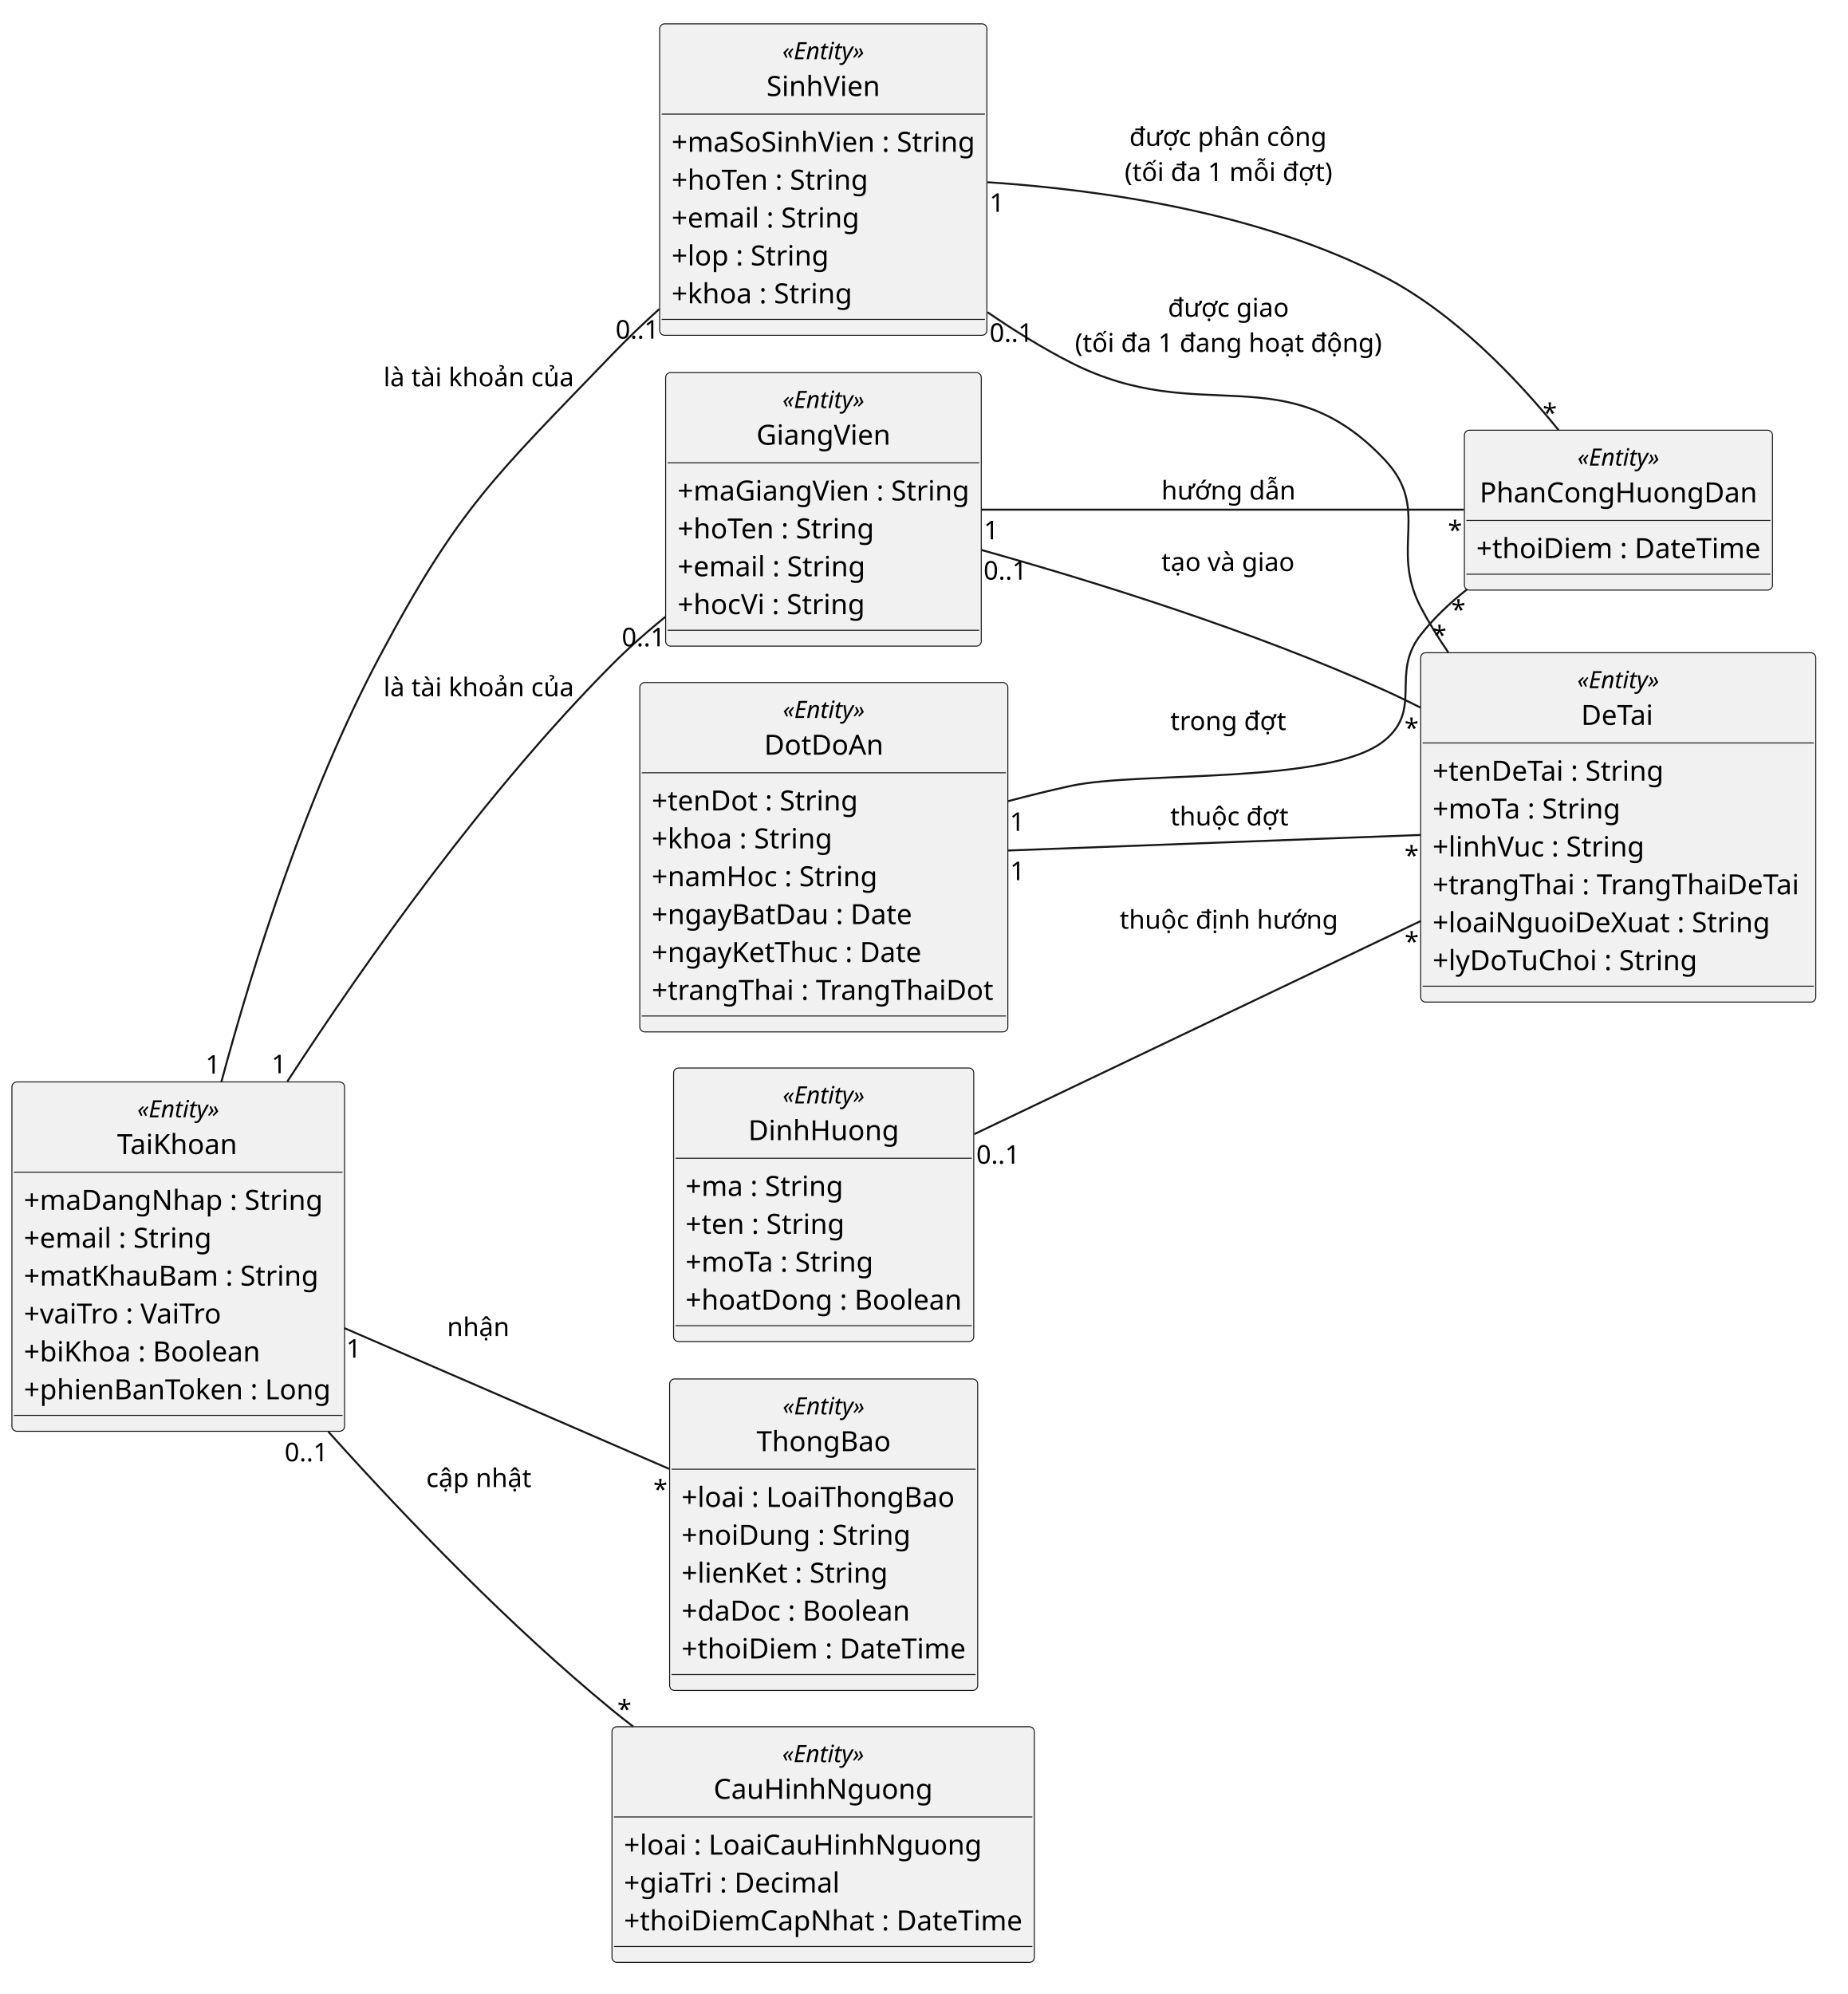
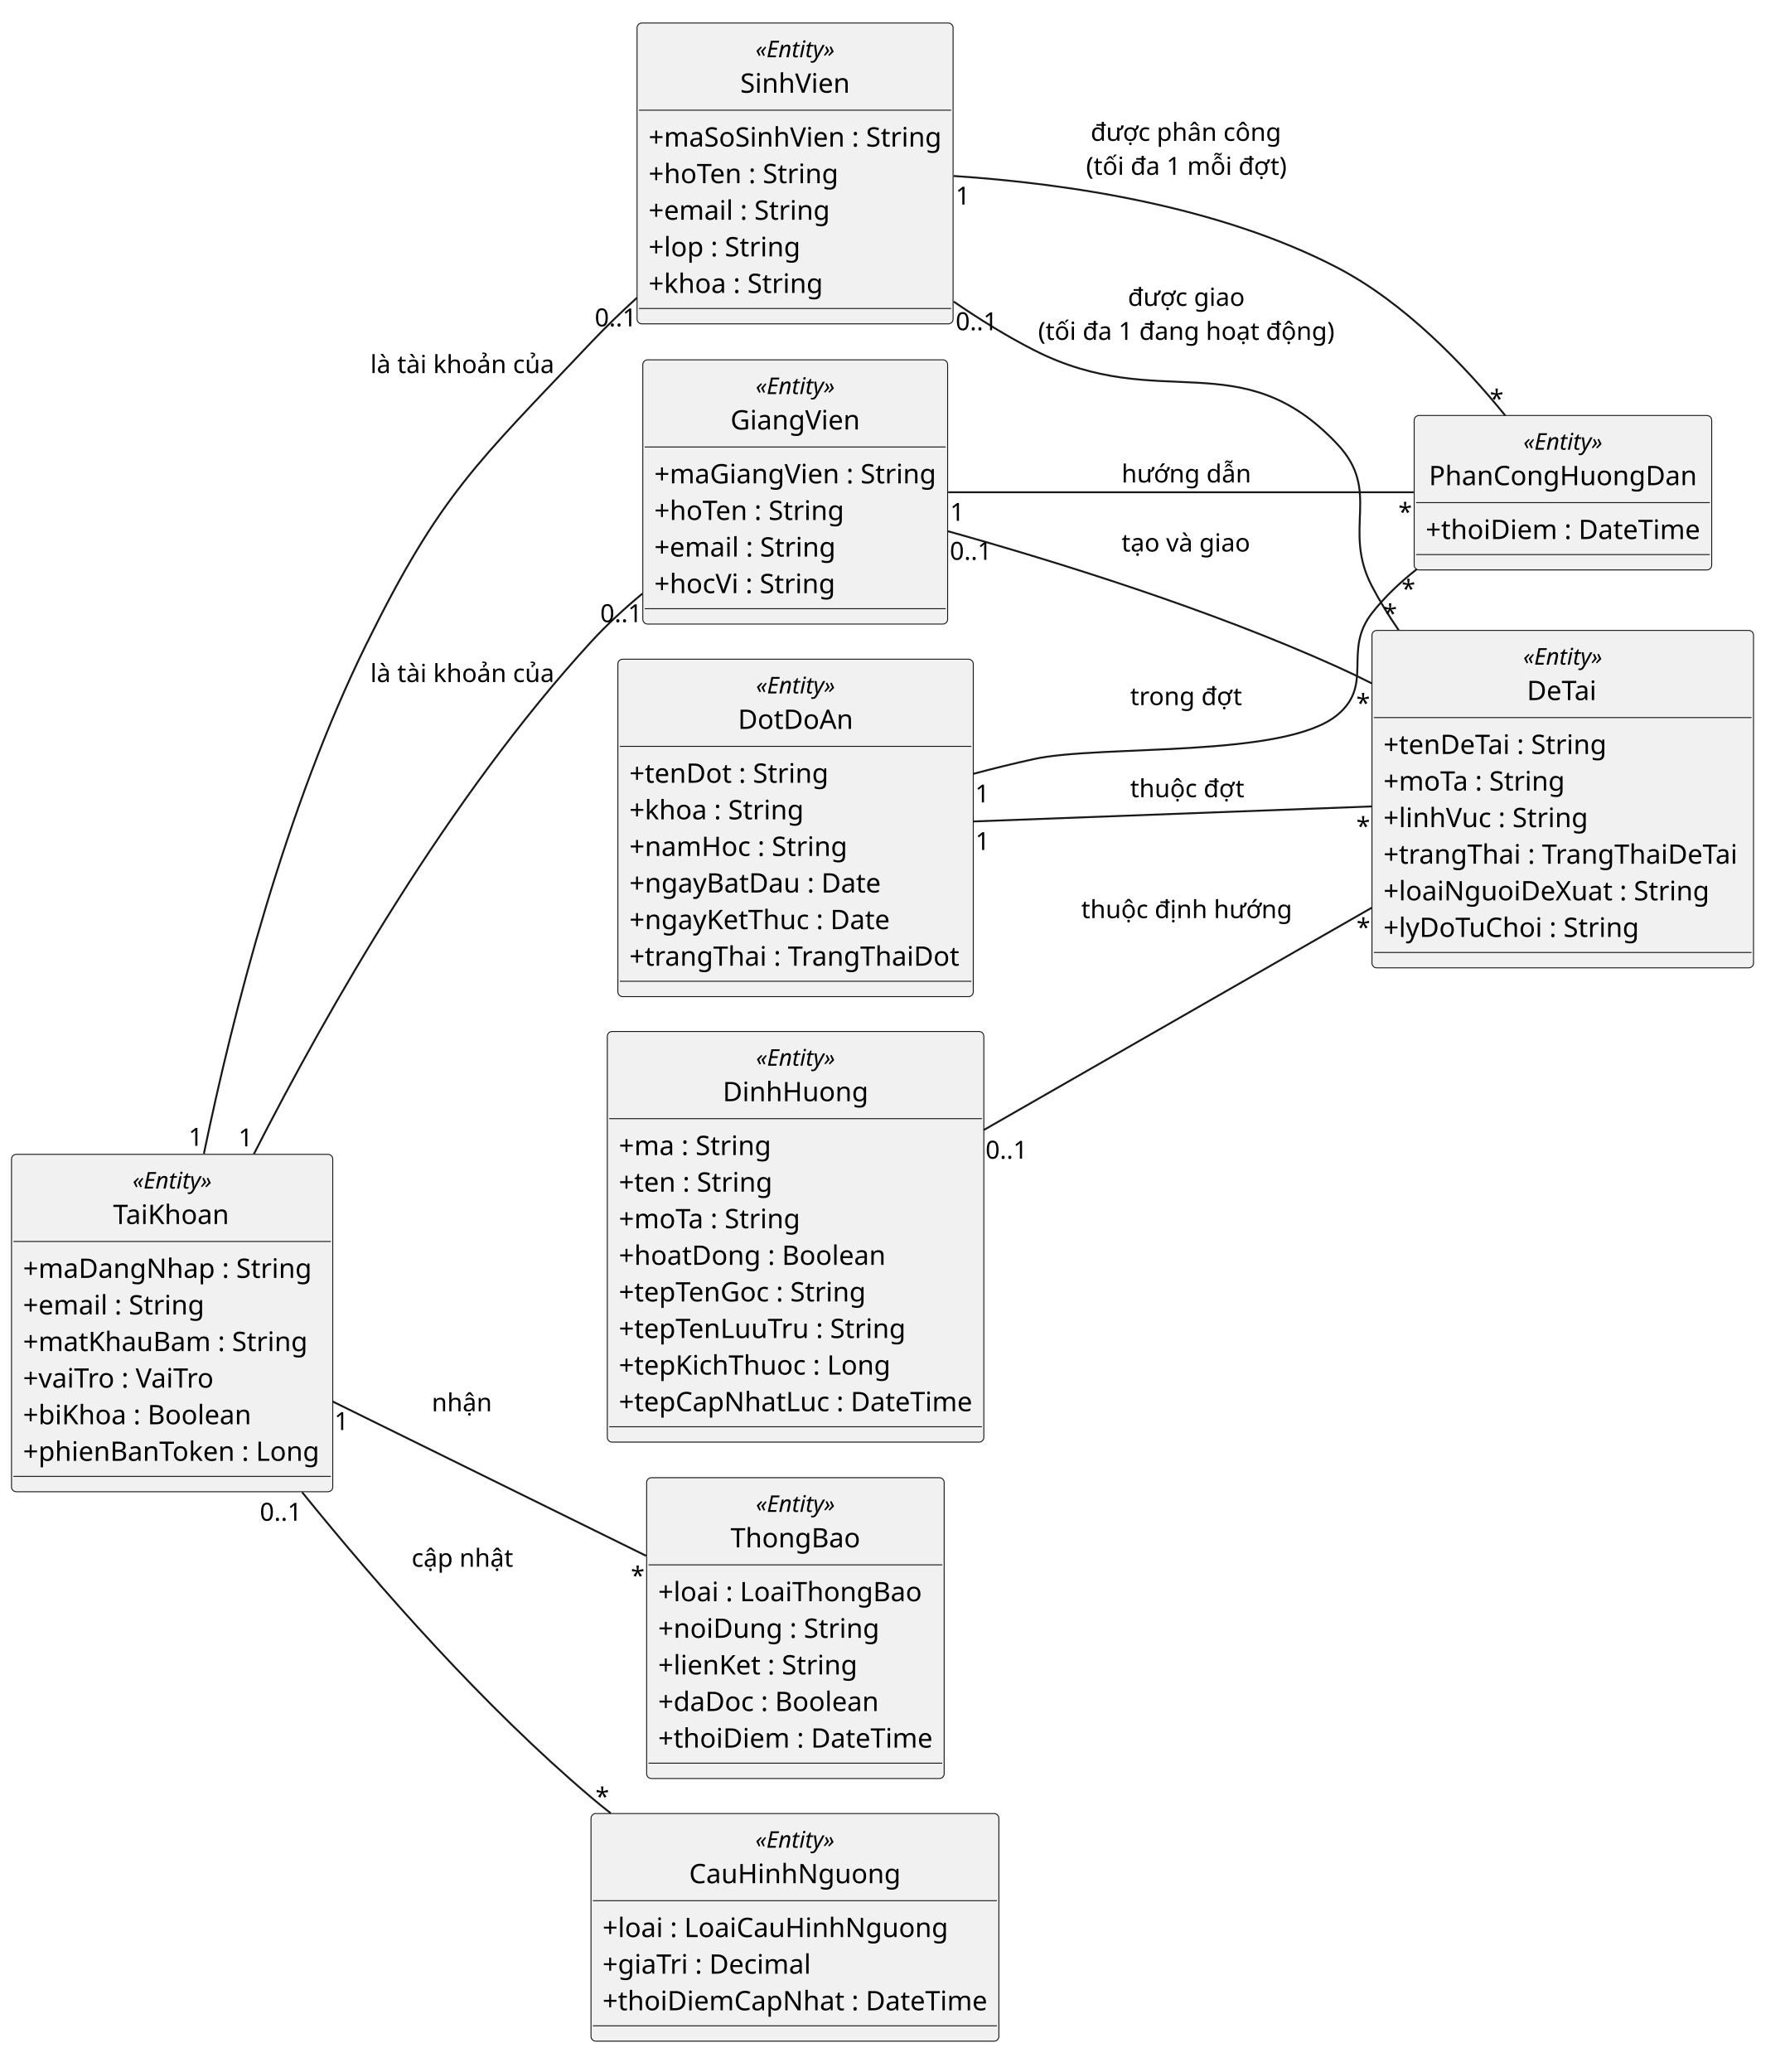
- <svg xmlns="http://www.w3.org/2000/svg" version="1.1" data-diagram-type="CLASS" style="width:1453px;height:1568px;background:#FFFFFF;" width="1453.125px" height="1568.75px" viewBox="0 0 1453 1568" zoomAndPan="magnify" preserveAspectRatio="none" contentStyleType="text/css">
+ <svg xmlns="http://www.w3.org/2000/svg" version="1.1" data-diagram-type="CLASS" style="width:1453px;height:1687px;background:#FFFFFF;" width="1453.125px" height="1687.5px" viewBox="0 0 1453 1687" zoomAndPan="magnify" preserveAspectRatio="none" contentStyleType="text/css">
  <defs />
  <g font-family="sans-serif" lengthAdjust="spacing">
    <g class="entity" data-qualified-name="TaiKhoan" id="ent0001" data-source-line="9">
-       <rect x="9.375" y="850.781" width="261.583" height="274.718" fill="#F1F1F1" style="stroke:#181818;stroke-width:0.781;" rx="3.906" ry="3.906" />
-       <text x="107.954" y="878.638" fill="#000" font-size="18.75" textLength="64.425" font-style="italic" font-family="Noto Sans">«Entity»</text>
-       <text x="92.086" y="907.516" fill="#000" font-size="21.875" textLength="96.162" font-family="'Noto Sans'">TaiKhoan</text>
-       <line x1="10.938" y1="921.738" x2="269.396" y2="921.738" style="stroke:#181818;stroke-width:0.781;" />
-       <text x="18.75" y="951.372" fill="#000" font-size="21.875" textLength="235.112" font-family="'Noto Sans'">+maDangNhap : String</text>
-       <text x="18.75" y="981.165" fill="#000" font-size="21.875" textLength="147.656" font-family="'Noto Sans'">+email : String</text>
-       <text x="18.75" y="1010.959" fill="#000" font-size="21.875" textLength="231.721" font-family="'Noto Sans'">+matKhauBam : String</text>
-       <text x="18.75" y="1040.753" fill="#000" font-size="21.875" textLength="158.681" font-family="'Noto Sans'">+vaiTro : VaiTro</text>
-       <text x="18.75" y="1070.546" fill="#000" font-size="21.875" textLength="185.871" font-family="'Noto Sans'">+biKhoa : Boolean</text>
-       <text x="18.75" y="1100.34" fill="#000" font-size="21.875" textLength="242.833" font-family="'Noto Sans'">+phienBanToken : Long</text>
-       <line x1="10.938" y1="1112.999" x2="269.396" y2="1112.999" style="stroke:#181818;stroke-width:0.781;" />
+       <rect x="9.375" y="939.844" width="261.583" height="274.718" fill="#F1F1F1" style="stroke:#181818;stroke-width:0.781;" rx="3.906" ry="3.906" />
+       <text x="107.954" y="967.7" fill="#000" font-size="18.75" textLength="64.425" font-style="italic" font-family="Noto Sans">«Entity»</text>
+       <text x="92.086" y="996.578" fill="#000" font-size="21.875" textLength="96.162" font-family="'Noto Sans'">TaiKhoan</text>
+       <line x1="10.938" y1="1010.8" x2="269.396" y2="1010.8" style="stroke:#181818;stroke-width:0.781;" />
+       <text x="18.75" y="1040.434" fill="#000" font-size="21.875" textLength="235.112" font-family="'Noto Sans'">+maDangNhap : String</text>
+       <text x="18.75" y="1070.228" fill="#000" font-size="21.875" textLength="147.656" font-family="'Noto Sans'">+email : String</text>
+       <text x="18.75" y="1100.022" fill="#000" font-size="21.875" textLength="231.721" font-family="'Noto Sans'">+matKhauBam : String</text>
+       <text x="18.75" y="1129.815" fill="#000" font-size="21.875" textLength="158.681" font-family="'Noto Sans'">+vaiTro : VaiTro</text>
+       <text x="18.75" y="1159.609" fill="#000" font-size="21.875" textLength="185.871" font-family="'Noto Sans'">+biKhoa : Boolean</text>
+       <text x="18.75" y="1189.402" fill="#000" font-size="21.875" textLength="242.833" font-family="'Noto Sans'">+phienBanToken : Long</text>
+       <line x1="10.938" y1="1202.062" x2="269.396" y2="1202.062" style="stroke:#181818;stroke-width:0.781;" />
    </g>
    <g class="entity" data-qualified-name="SinhVien" id="ent0002" data-source-line="18">
      <rect x="518.75" y="18.75" width="257.34" height="244.924" fill="#F1F1F1" style="stroke:#181818;stroke-width:0.781;" rx="3.906" ry="3.906" />
      <text x="615.207" y="46.606" fill="#000" font-size="18.75" textLength="64.425" font-style="italic" font-family="Noto Sans">«Entity»</text>
      <text x="602.762" y="75.484" fill="#000" font-size="21.875" textLength="89.315" font-family="'Noto Sans'">SinhVien</text>
      <line x1="520.313" y1="89.706" x2="774.527" y2="89.706" style="stroke:#181818;stroke-width:0.781;" />
      <text x="528.125" y="119.341" fill="#000" font-size="21.875" textLength="238.59" font-family="'Noto Sans'">+maSoSinhVien : String</text>
      <text x="528.125" y="149.134" fill="#000" font-size="21.875" textLength="156.078" font-family="'Noto Sans'">+hoTen : String</text>
      <text x="528.125" y="178.928" fill="#000" font-size="21.875" textLength="147.656" font-family="'Noto Sans'">+email : String</text>
      <text x="528.125" y="208.721" fill="#000" font-size="21.875" textLength="123.637" font-family="'Noto Sans'">+lop : String</text>
      <text x="528.125" y="238.515" fill="#000" font-size="21.875" textLength="142.012" font-family="'Noto Sans'">+khoa : String</text>
      <line x1="520.313" y1="251.174" x2="774.527" y2="251.174" style="stroke:#181818;stroke-width:0.781;" />
    </g>
    <g class="entity" data-qualified-name="GiangVien" id="ent0003" data-source-line="26">
      <rect x="523.438" y="292.969" width="248.218" height="215.131" fill="#F1F1F1" style="stroke:#181818;stroke-width:0.781;" rx="3.906" ry="3.906" />
      <text x="615.334" y="320.825" fill="#000" font-size="18.75" textLength="64.425" font-style="italic" font-family="Noto Sans">«Entity»</text>
      <text x="594.828" y="349.703" fill="#000" font-size="21.875" textLength="105.437" font-family="'Noto Sans'">GiangVien</text>
      <line x1="525" y1="363.925" x2="770.093" y2="363.925" style="stroke:#181818;stroke-width:0.781;" />
      <text x="532.813" y="393.559" fill="#000" font-size="21.875" textLength="229.468" font-family="'Noto Sans'">+maGiangVien : String</text>
      <text x="532.813" y="423.353" fill="#000" font-size="21.875" textLength="156.078" font-family="'Noto Sans'">+hoTen : String</text>
      <text x="532.813" y="453.147" fill="#000" font-size="21.875" textLength="147.656" font-family="'Noto Sans'">+email : String</text>
      <text x="532.813" y="482.94" fill="#000" font-size="21.875" textLength="147.328" font-family="'Noto Sans'">+hocVi : String</text>
      <line x1="525" y1="495.6" x2="770.093" y2="495.6" style="stroke:#181818;stroke-width:0.781;" />
    </g>
    <g class="entity" data-qualified-name="DotDoAn" id="ent0004" data-source-line="33">
      <rect x="503.125" y="536.719" width="289.408" height="274.718" fill="#F1F1F1" style="stroke:#181818;stroke-width:0.781;" rx="3.906" ry="3.906" />
      <text x="615.616" y="564.575" fill="#000" font-size="18.75" textLength="64.425" font-style="italic" font-family="Noto Sans">«Entity»</text>
      <text x="600.929" y="593.453" fill="#000" font-size="21.875" textLength="93.8" font-family="'Noto Sans'">DotDoAn</text>
      <line x1="504.688" y1="607.675" x2="790.971" y2="607.675" style="stroke:#181818;stroke-width:0.781;" />
      <text x="512.5" y="637.309" fill="#000" font-size="21.875" textLength="162.159" font-family="'Noto Sans'">+tenDot : String</text>
      <text x="512.5" y="667.103" fill="#000" font-size="21.875" textLength="142.012" font-family="'Noto Sans'">+khoa : String</text>
      <text x="512.5" y="696.897" fill="#000" font-size="21.875" textLength="177.493" font-family="'Noto Sans'">+namHoc : String</text>
      <text x="512.5" y="726.69" fill="#000" font-size="21.875" textLength="204.771" font-family="'Noto Sans'">+ngayBatDau : Date</text>
      <text x="512.5" y="756.484" fill="#000" font-size="21.875" textLength="212.099" font-family="'Noto Sans'">+ngayKetThuc : Date</text>
      <text x="512.5" y="786.277" fill="#000" font-size="21.875" textLength="270.658" font-family="'Noto Sans'">+trangThai : TrangThaiDot</text>
      <line x1="504.688" y1="798.937" x2="790.971" y2="798.937" style="stroke:#181818;stroke-width:0.781;" />
    </g>
    <g class="entity" data-qualified-name="PhanCongHuongDan" id="ent0005" data-source-line="42">
      <rect x="1151.563" y="338.281" width="242.268" height="125.75" fill="#F1F1F1" style="stroke:#181818;stroke-width:0.781;" rx="3.906" ry="3.906" />
      <text x="1240.484" y="366.138" fill="#000" font-size="18.75" textLength="64.425" font-style="italic" font-family="Noto Sans">«Entity»</text>
      <text x="1163.562" y="395.016" fill="#000" font-size="21.875" textLength="218.268" font-family="'Noto Sans'">PhanCongHuongDan</text>
      <line x1="1153.125" y1="409.238" x2="1392.268" y2="409.238" style="stroke:#181818;stroke-width:0.781;" />
      <text x="1160.938" y="438.872" fill="#000" font-size="21.875" textLength="223.518" font-family="'Noto Sans'">+thoiDiem : DateTime</text>
      <line x1="1153.125" y1="451.531" x2="1392.268" y2="451.531" style="stroke:#181818;stroke-width:0.781;" />
    </g>
    <g class="entity" data-qualified-name="DinhHuong" id="ent0006" data-source-line="46">
-       <rect x="529.688" y="839.844" width="236.055" height="215.131" fill="#F1F1F1" style="stroke:#181818;stroke-width:0.781;" rx="3.906" ry="3.906" />
-       <text x="615.502" y="867.7" fill="#000" font-size="18.75" textLength="64.425" font-style="italic" font-family="Noto Sans">«Entity»</text>
-       <text x="588.423" y="896.578" fill="#000" font-size="21.875" textLength="118.584" font-family="'Noto Sans'">DinhHuong</text>
-       <line x1="531.25" y1="910.8" x2="764.18" y2="910.8" style="stroke:#181818;stroke-width:0.781;" />
-       <text x="539.063" y="940.434" fill="#000" font-size="21.875" textLength="124.031" font-family="'Noto Sans'">+ma : String</text>
-       <text x="539.063" y="970.228" fill="#000" font-size="21.875" textLength="125.059" font-family="'Noto Sans'">+ten : String</text>
-       <text x="539.063" y="1000.022" fill="#000" font-size="21.875" textLength="149.428" font-family="'Noto Sans'">+moTa : String</text>
-       <text x="539.063" y="1029.815" fill="#000" font-size="21.875" textLength="217.305" font-family="'Noto Sans'">+hoatDong : Boolean</text>
-       <line x1="531.25" y1="1042.475" x2="764.18" y2="1042.475" style="stroke:#181818;stroke-width:0.781;" />
+       <rect x="494.531" y="839.844" width="306.602" height="334.305" fill="#F1F1F1" style="stroke:#181818;stroke-width:0.781;" rx="3.906" ry="3.906" />
+       <text x="615.62" y="867.7" fill="#000" font-size="18.75" textLength="64.425" font-style="italic" font-family="Noto Sans">«Entity»</text>
+       <text x="588.54" y="896.578" fill="#000" font-size="21.875" textLength="118.584" font-family="'Noto Sans'">DinhHuong</text>
+       <line x1="496.094" y1="910.8" x2="799.571" y2="910.8" style="stroke:#181818;stroke-width:0.781;" />
+       <text x="503.906" y="940.434" fill="#000" font-size="21.875" textLength="124.031" font-family="'Noto Sans'">+ma : String</text>
+       <text x="503.906" y="970.228" fill="#000" font-size="21.875" textLength="125.059" font-family="'Noto Sans'">+ten : String</text>
+       <text x="503.906" y="1000.022" fill="#000" font-size="21.875" textLength="149.428" font-family="'Noto Sans'">+moTa : String</text>
+       <text x="503.906" y="1029.815" fill="#000" font-size="21.875" textLength="217.305" font-family="'Noto Sans'">+hoatDong : Boolean</text>
+       <text x="503.906" y="1059.609" fill="#000" font-size="21.875" textLength="202.671" font-family="'Noto Sans'">+tepTenGoc : String</text>
+       <text x="503.906" y="1089.402" fill="#000" font-size="21.875" textLength="236.227" font-family="'Noto Sans'">+tepTenLuuTru : String</text>
+       <text x="503.906" y="1119.196" fill="#000" font-size="21.875" textLength="221.243" font-family="'Noto Sans'">+tepKichThuoc : Long</text>
+       <text x="503.906" y="1148.99" fill="#000" font-size="21.875" textLength="287.852" font-family="'Noto Sans'">+tepCapNhatLuc : DateTime</text>
+       <line x1="496.094" y1="1161.649" x2="799.571" y2="1161.649" style="stroke:#181818;stroke-width:0.781;" />
    </g>
-     <g class="entity" data-qualified-name="DeTai" id="ent0007" data-source-line="53">
+     <g class="entity" data-qualified-name="DeTai" id="ent0007" data-source-line="57">
      <rect x="1117.188" y="513.281" width="310.693" height="274.718" fill="#F1F1F1" style="stroke:#181818;stroke-width:0.781;" rx="3.906" ry="3.906" />
      <text x="1240.321" y="541.138" fill="#000" font-size="18.75" textLength="64.425" font-style="italic" font-family="Noto Sans">«Entity»</text>
      <text x="1243.342" y="570.016" fill="#000" font-size="21.875" textLength="58.384" font-family="'Noto Sans'">DeTai</text>
      <line x1="1118.75" y1="584.238" x2="1426.318" y2="584.238" style="stroke:#181818;stroke-width:0.781;" />
      <text x="1126.563" y="613.872" fill="#000" font-size="21.875" textLength="183.443" font-family="'Noto Sans'">+tenDeTai : String</text>
      <text x="1126.563" y="643.665" fill="#000" font-size="21.875" textLength="149.428" font-family="'Noto Sans'">+moTa : String</text>
      <text x="1126.563" y="673.459" fill="#000" font-size="21.875" textLength="166.774" font-family="'Noto Sans'">+linhVuc : String</text>
      <text x="1126.563" y="703.253" fill="#000" font-size="21.875" textLength="291.943" font-family="'Noto Sans'">+trangThai : TrangThaiDeTai</text>
      <text x="1126.563" y="733.046" fill="#000" font-size="21.875" textLength="265.386" font-family="'Noto Sans'">+loaiNguoiDeXuat : String</text>
      <text x="1126.563" y="762.84" fill="#000" font-size="21.875" textLength="209.212" font-family="'Noto Sans'">+lyDoTuChoi : String</text>
      <line x1="1118.75" y1="775.499" x2="1426.318" y2="775.499" style="stroke:#181818;stroke-width:0.781;" />
    </g>
-     <g class="entity" data-qualified-name="ThongBao" id="ent0008" data-source-line="62">
-       <rect x="526.563" y="1084.375" width="242.268" height="244.924" fill="#F1F1F1" style="stroke:#181818;stroke-width:0.781;" rx="3.906" ry="3.906" />
-       <text x="615.484" y="1112.231" fill="#000" font-size="18.75" textLength="64.425" font-style="italic" font-family="Noto Sans">«Entity»</text>
-       <text x="594.89" y="1141.109" fill="#000" font-size="21.875" textLength="105.612" font-family="'Noto Sans'">ThongBao</text>
-       <line x1="528.125" y1="1155.331" x2="767.268" y2="1155.331" style="stroke:#181818;stroke-width:0.781;" />
-       <text x="535.938" y="1184.966" fill="#000" font-size="21.875" textLength="214.768" font-family="'Noto Sans'">+loai : LoaiThongBao</text>
-       <text x="535.938" y="1214.759" fill="#000" font-size="21.875" textLength="180.162" font-family="'Noto Sans'">+noiDung : String</text>
-       <text x="535.938" y="1244.553" fill="#000" font-size="21.875" textLength="162.224" font-family="'Noto Sans'">+lienKet : String</text>
-       <text x="535.938" y="1274.346" fill="#000" font-size="21.875" textLength="179.637" font-family="'Noto Sans'">+daDoc : Boolean</text>
-       <text x="535.938" y="1304.14" fill="#000" font-size="21.875" textLength="223.518" font-family="'Noto Sans'">+thoiDiem : DateTime</text>
-       <line x1="528.125" y1="1316.799" x2="767.268" y2="1316.799" style="stroke:#181818;stroke-width:0.781;" />
+     <g class="entity" data-qualified-name="ThongBao" id="ent0008" data-source-line="66">
+       <rect x="526.563" y="1203.125" width="242.268" height="244.924" fill="#F1F1F1" style="stroke:#181818;stroke-width:0.781;" rx="3.906" ry="3.906" />
+       <text x="615.484" y="1230.981" fill="#000" font-size="18.75" textLength="64.425" font-style="italic" font-family="Noto Sans">«Entity»</text>
+       <text x="594.89" y="1259.859" fill="#000" font-size="21.875" textLength="105.612" font-family="'Noto Sans'">ThongBao</text>
+       <line x1="528.125" y1="1274.081" x2="767.268" y2="1274.081" style="stroke:#181818;stroke-width:0.781;" />
+       <text x="535.938" y="1303.716" fill="#000" font-size="21.875" textLength="214.768" font-family="'Noto Sans'">+loai : LoaiThongBao</text>
+       <text x="535.938" y="1333.509" fill="#000" font-size="21.875" textLength="180.162" font-family="'Noto Sans'">+noiDung : String</text>
+       <text x="535.938" y="1363.303" fill="#000" font-size="21.875" textLength="162.224" font-family="'Noto Sans'">+lienKet : String</text>
+       <text x="535.938" y="1393.096" fill="#000" font-size="21.875" textLength="179.637" font-family="'Noto Sans'">+daDoc : Boolean</text>
+       <text x="535.938" y="1422.89" fill="#000" font-size="21.875" textLength="223.518" font-family="'Noto Sans'">+thoiDiem : DateTime</text>
+       <line x1="528.125" y1="1435.549" x2="767.268" y2="1435.549" style="stroke:#181818;stroke-width:0.781;" />
    </g>
-     <g class="entity" data-qualified-name="CauHinhNguong" id="ent0009" data-source-line="70">
-       <rect x="481.25" y="1357.813" width="332.13" height="185.337" fill="#F1F1F1" style="stroke:#181818;stroke-width:0.781;" rx="3.906" ry="3.906" />
-       <text x="615.102" y="1385.669" fill="#000" font-size="18.75" textLength="64.425" font-style="italic" font-family="Noto Sans">«Entity»</text>
-       <text x="561.161" y="1414.547" fill="#000" font-size="21.875" textLength="172.309" font-family="'Noto Sans'">CauHinhNguong</text>
-       <line x1="482.813" y1="1428.769" x2="811.818" y2="1428.769" style="stroke:#181818;stroke-width:0.781;" />
-       <text x="490.625" y="1458.403" fill="#000" font-size="21.875" textLength="281.465" font-family="'Noto Sans'">+loai : LoaiCauHinhNguong</text>
-       <text x="490.625" y="1488.197" fill="#000" font-size="21.875" textLength="170.777" font-family="'Noto Sans'">+giaTri : Decimal</text>
-       <text x="490.625" y="1517.99" fill="#000" font-size="21.875" textLength="313.38" font-family="'Noto Sans'">+thoiDiemCapNhat : DateTime</text>
-       <line x1="482.813" y1="1530.65" x2="811.818" y2="1530.65" style="stroke:#181818;stroke-width:0.781;" />
+     <g class="entity" data-qualified-name="CauHinhNguong" id="ent0009" data-source-line="74">
+       <rect x="481.25" y="1476.563" width="332.13" height="185.337" fill="#F1F1F1" style="stroke:#181818;stroke-width:0.781;" rx="3.906" ry="3.906" />
+       <text x="615.102" y="1504.419" fill="#000" font-size="18.75" textLength="64.425" font-style="italic" font-family="Noto Sans">«Entity»</text>
+       <text x="561.161" y="1533.297" fill="#000" font-size="21.875" textLength="172.309" font-family="'Noto Sans'">CauHinhNguong</text>
+       <line x1="482.813" y1="1547.519" x2="811.818" y2="1547.519" style="stroke:#181818;stroke-width:0.781;" />
+       <text x="490.625" y="1577.153" fill="#000" font-size="21.875" textLength="281.465" font-family="'Noto Sans'">+loai : LoaiCauHinhNguong</text>
+       <text x="490.625" y="1606.947" fill="#000" font-size="21.875" textLength="170.777" font-family="'Noto Sans'">+giaTri : Decimal</text>
+       <text x="490.625" y="1636.74" fill="#000" font-size="21.875" textLength="313.38" font-family="'Noto Sans'">+thoiDiemCapNhat : DateTime</text>
+       <line x1="482.813" y1="1649.4" x2="811.818" y2="1649.4" style="stroke:#181818;stroke-width:0.781;" />
    </g>
    <g class="link" data-entity-1="ent0001" data-entity-2="ent0002" id="lnk10" data-link-type="association">
-       <path d="M174.102,850.648 C200.201,753.787 241.797,622.946 298.438,516.406 C360.967,398.79 388.924,374.924 481.25,278.906 C492.874,266.818 505.505,254.73 518.429,243.017" style="stroke:#181818;stroke-width:1.563;" fill="none" />
+       <path d="M166.029,939.287 C189.923,824.198 232.381,658.04 298.438,524.219 C358.623,402.291 387.771,377.65 481.25,278.906 C492.907,266.592 505.628,254.312 518.667,242.442" style="stroke:#181818;stroke-width:1.563;" fill="none" />
      <text x="301.563" y="303.745" fill="#000" font-size="20.313" textLength="149.784" font-family="'Noto Sans'">là tài khoản của</text>
-       <text x="484.054" y="266.294" fill="#000" font-size="20.313" textLength="34.125" font-family="'Noto Sans'">0..1</text>
-       <text x="161.602" y="844.237" fill="#000" font-size="20.313" font-family="'Noto Sans'">1</text>
+       <text x="484.292" y="265.719" fill="#000" font-size="20.313" textLength="34.125" font-family="'Noto Sans'">0..1</text>
+       <text x="153.529" y="932.877" fill="#000" font-size="20.313" font-family="'Noto Sans'">1</text>
    </g>
    <g class="link" data-entity-1="ent0001" data-entity-2="ent0003" id="lnk11" data-link-type="association">
-       <path d="M225.986,850.367 C289.444,752.901 382.129,622.389 481.25,522.656 C494.171,509.656 508.564,496.953 523.315,484.956" style="stroke:#181818;stroke-width:1.563;" fill="none" />
-       <text x="301.563" y="547.495" fill="#000" font-size="20.313" textLength="149.784" font-family="'Noto Sans'">là tài khoản của</text>
-       <text x="488.94" y="508.232" fill="#000" font-size="20.313" textLength="34.125" font-family="'Noto Sans'">0..1</text>
-       <text x="213.486" y="843.956" fill="#000" font-size="20.313" font-family="'Noto Sans'">1</text>
+       <path d="M206.667,939.744 C267.196,821.024 365.256,649.202 481.25,522.656 C493.876,508.882 508.256,495.632 523.14,483.27" style="stroke:#181818;stroke-width:1.563;" fill="none" />
+       <text x="301.563" y="555.308" fill="#000" font-size="20.313" textLength="149.784" font-family="'Noto Sans'">là tài khoản của</text>
+       <text x="488.765" y="506.546" fill="#000" font-size="20.313" textLength="34.125" font-family="'Noto Sans'">0..1</text>
+       <text x="194.167" y="933.333" fill="#000" font-size="20.313" font-family="'Noto Sans'">1</text>
    </g>
    <g class="link" data-entity-1="ent0001" data-entity-2="ent0008" id="lnk12" data-link-type="association">
-       <path d="M270.72,1044.331 C349.429,1078.446 449.28,1121.725 526.209,1155.069" style="stroke:#181818;stroke-width:1.563;" fill="none" />
-       <text x="351.563" y="1050.62" fill="#000" font-size="20.313" textLength="49.055" font-family="'Noto Sans'">nhận</text>
-       <text x="513.709" y="1178.346" fill="#000" font-size="20.313" font-family="'Noto Sans'">*</text>
-       <text x="272.283" y="1067.607" fill="#000" font-size="20.313" font-family="'Noto Sans'">1</text>
+       <path d="M270.72,1141 C349.429,1179.745 449.28,1228.898 526.209,1266.767" style="stroke:#181818;stroke-width:1.563;" fill="none" />
+       <text x="351.563" y="1149.058" fill="#000" font-size="20.313" textLength="49.055" font-family="'Noto Sans'">nhận</text>
+       <text x="513.709" y="1290.044" fill="#000" font-size="20.313" font-family="'Noto Sans'">*</text>
+       <text x="272.283" y="1164.277" fill="#000" font-size="20.313" font-family="'Noto Sans'">1</text>
    </g>
    <g class="link" data-entity-1="ent0001" data-entity-2="ent0009" id="lnk13" data-link-type="association">
-       <path d="M258.173,1125.823 C320.683,1195.386 401.144,1278.77 481.25,1344.531 C486.645,1348.96 492.233,1353.361 497.948,1357.71" style="stroke:#181818;stroke-width:1.563;" fill="none" />
-       <text x="335.156" y="1169.37" fill="#000" font-size="20.313" textLength="82.753" font-family="'Noto Sans'">cập nhật</text>
-       <text x="485.448" y="1351.299" fill="#000" font-size="20.313" font-family="'Noto Sans'">*</text>
-       <text x="223.798" y="1149.1" fill="#000" font-size="20.313" textLength="34.125" font-family="'Noto Sans'">0..1</text>
+       <path d="M245.961,1214.88 C309.133,1292.887 394.094,1389.372 481.25,1463.281 C486.444,1467.686 491.832,1472.05 497.353,1476.354" style="stroke:#181818;stroke-width:1.563;" fill="none" />
+       <text x="335.156" y="1275.62" fill="#000" font-size="20.313" textLength="82.753" font-family="'Noto Sans'">cập nhật</text>
+       <text x="484.853" y="1469.943" fill="#000" font-size="20.313" font-family="'Noto Sans'">*</text>
+       <text x="211.586" y="1238.157" fill="#000" font-size="20.313" textLength="34.125" font-family="'Noto Sans'">0..1</text>
    </g>
    <g class="link" data-entity-1="ent0004" data-entity-2="ent0005" id="lnk14" data-link-type="association">
      <path d="M792.49,630.068 C809.161,625.642 825.99,621.49 842.188,617.969 C896.361,606.19 1046.446,617.49 1089.063,582.031 C1118.942,557.17 1093.215,529.816 1117.188,499.219 C1127.555,485.986 1140.226,474.013 1153.803,463.346" style="stroke:#181818;stroke-width:1.563;" fill="none" />
      <text x="920.313" y="574.058" fill="#000" font-size="20.313" textLength="90.716" font-family="'Noto Sans'">trong đợt</text>
      <text x="1141.303" y="486.623" fill="#000" font-size="20.313" font-family="'Noto Sans'">*</text>
      <text x="794.053" y="653.345" fill="#000" font-size="20.313" font-family="'Noto Sans'">1</text>
    </g>
    <g class="link" data-entity-1="ent0002" data-entity-2="ent0005" id="lnk15" data-link-type="association">
      <path d="M776.578,143.294 C868.097,149.342 991.949,167.418 1089.063,217.969 C1143.888,246.507 1192.501,297.401 1225.668,338.255" style="stroke:#181818;stroke-width:1.563;" fill="none" />
      <text x="888.123" y="114.683" fill="#000" font-size="20.313" textLength="155.127" font-family="'Noto Sans'">được phân công</text>
      <text x="884.375" y="142.348" fill="#000" font-size="20.313" textLength="162.622" font-family="'Noto Sans'">(tối đa 1 mỗi đợt)</text>
      <text x="1213.168" y="331.844" fill="#000" font-size="20.313" font-family="'Noto Sans'">*</text>
      <text x="778.14" y="166.571" fill="#000" font-size="20.313" font-family="'Noto Sans'">1</text>
    </g>
    <g class="link" data-entity-1="ent0003" data-entity-2="ent0005" id="lnk16" data-link-type="association">
      <path d="M772.081,400.781 C881.989,400.781 1042.116,400.781 1151.13,400.781" style="stroke:#181818;stroke-width:1.563;" fill="none" />
      <text x="913.281" y="392.808" fill="#000" font-size="20.313" textLength="105.524" font-family="'Noto Sans'">hướng dẫn</text>
      <text x="1138.63" y="424.058" fill="#000" font-size="20.313" font-family="'Noto Sans'">*</text>
      <text x="773.644" y="424.058" fill="#000" font-size="20.313" font-family="'Noto Sans'">1</text>
    </g>
    <g class="link" data-entity-1="ent0004" data-entity-2="ent0007" id="lnk17" data-link-type="association">
      <path d="M792.67,668.812 C889.699,665.155 1017.742,660.33 1116.945,656.591" style="stroke:#181818;stroke-width:1.563;" fill="none" />
      <text x="920.313" y="649.058" fill="#000" font-size="20.313" textLength="92.138" font-family="'Noto Sans'">thuộc đợt</text>
      <text x="1104.445" y="679.867" fill="#000" font-size="20.313" font-family="'Noto Sans'">*</text>
      <text x="794.233" y="692.089" fill="#000" font-size="20.313" font-family="'Noto Sans'">1</text>
    </g>
    <g class="link" data-entity-1="ent0006" data-entity-2="ent0007" id="lnk18" data-link-type="association">
-       <path d="M766.189,891.816 C865.408,844.451 1008.499,776.141 1117.035,724.327" style="stroke:#181818;stroke-width:1.563;" fill="none" />
-       <text x="880.469" y="730.308" fill="#000" font-size="20.313" textLength="171.722" font-family="'Noto Sans'">thuộc định hướng</text>
-       <text x="1104.535" y="747.604" fill="#000" font-size="20.313" font-family="'Noto Sans'">*</text>
-       <text x="767.751" y="915.093" fill="#000" font-size="20.313" textLength="34.125" font-family="'Noto Sans'">0..1</text>
+       <path d="M800.949,920.111 C896.949,865.115 1020.678,794.235 1117.109,738.994" style="stroke:#181818;stroke-width:1.563;" fill="none" />
+       <text x="880.469" y="747.495" fill="#000" font-size="20.313" textLength="171.722" font-family="'Noto Sans'">thuộc định hướng</text>
+       <text x="1104.609" y="762.27" fill="#000" font-size="20.313" font-family="'Noto Sans'">*</text>
+       <text x="802.511" y="943.387" fill="#000" font-size="20.313" textLength="34.125" font-family="'Noto Sans'">0..1</text>
    </g>
    <g class="link" data-entity-1="ent0003" data-entity-2="ent0007" id="lnk19" data-link-type="association">
      <path d="M771.878,432.518 C861.649,457.629 985.363,496.199 1089.063,542.969 C1098.27,547.121 1107.6,551.626 1116.92,556.359" style="stroke:#181818;stroke-width:1.563;" fill="none" />
      <text x="913.281" y="449.058" fill="#000" font-size="20.313" textLength="104.711" font-family="'Noto Sans'">tạo và giao</text>
      <text x="1104.42" y="579.636" fill="#000" font-size="20.313" font-family="'Noto Sans'">*</text>
      <text x="773.44" y="455.794" fill="#000" font-size="20.313" textLength="34.125" font-family="'Noto Sans'">0..1</text>
    </g>
    <g class="link" data-entity-1="ent0002" data-entity-2="ent0007" id="lnk20" data-link-type="association">
      <path d="M776.6,245.553 C797.751,260.093 820.032,273.888 842.188,285.156 C944.583,337.233 1010.393,278.005 1089.063,361.719 C1125.28,400.259 1092.662,430.487 1117.188,477.344 C1123.535,489.47 1130.911,501.435 1138.93,513.067" style="stroke:#181818;stroke-width:1.563;" fill="none" />
      <text x="918.427" y="249.058" fill="#000" font-size="20.313" textLength="95.184" font-family="'Noto Sans'">được giao</text>
      <text x="845.313" y="276.723" fill="#000" font-size="20.313" textLength="241.414" font-family="'Noto Sans'">(tối đa 1 đang hoạt động)</text>
      <text x="1126.43" y="506.656" fill="#000" font-size="20.313" font-family="'Noto Sans'">*</text>
      <text x="778.162" y="268.83" fill="#000" font-size="20.313" textLength="34.125" font-family="'Noto Sans'">0..1</text>
    </g>
  </g>
</svg>
